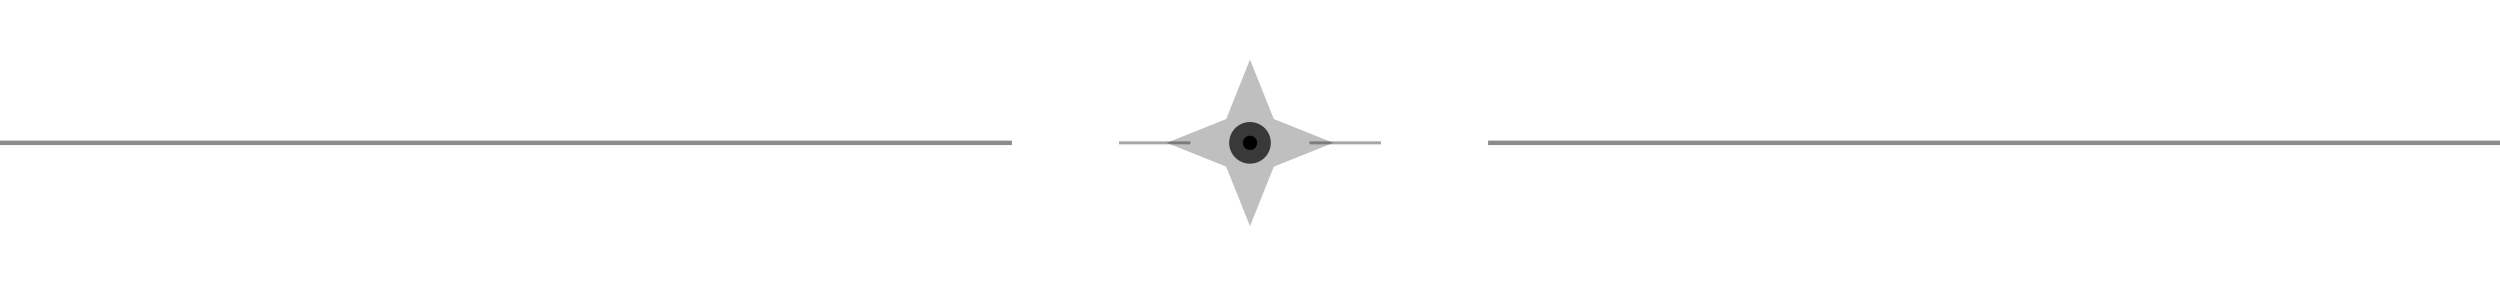
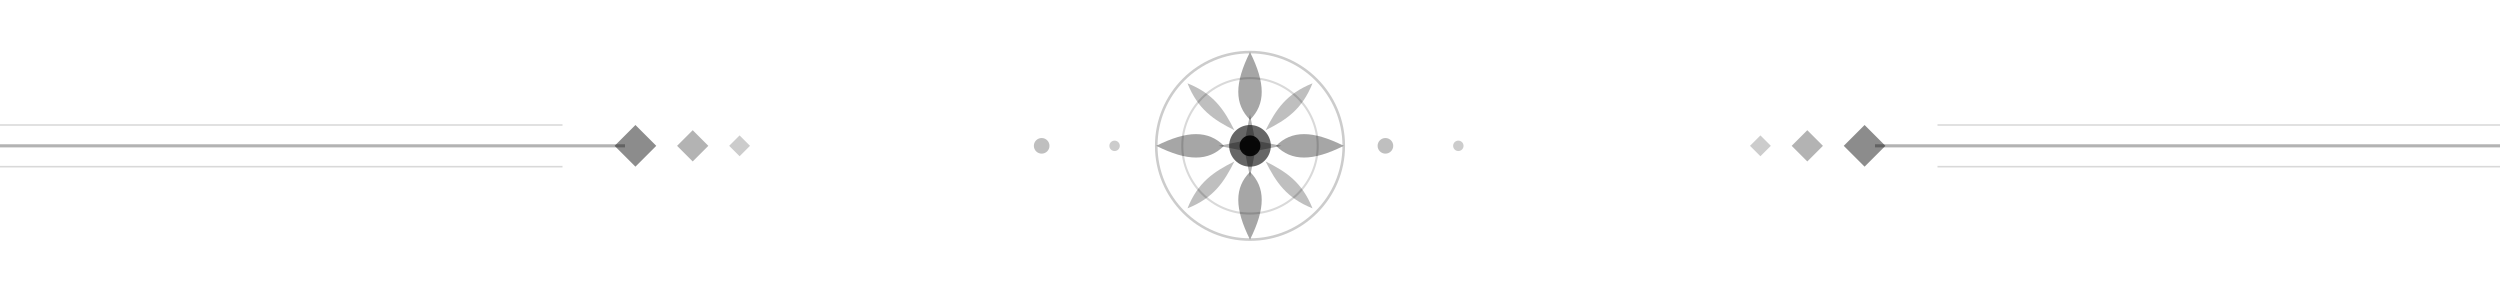
- <svg xmlns="http://www.w3.org/2000/svg" viewBox="0 0 420 48" fill="none" aria-hidden="true">
-   <path d="M0 24 Q90 24 170 24" stroke="currentColor" stroke-width="0.75" opacity="0.45" />
-   <path d="M250 24 Q330 24 420 24" stroke="currentColor" stroke-width="0.75" opacity="0.45" />
-   <g transform="translate(210,24)">
-     <path d="M0-14 L4-4 L14 0 L4 4 L0 14 L-4 4 L-14 0 L-4-4Z" fill="currentColor" opacity="0.25" />
-     <circle cx="0" cy="0" r="3.5" fill="currentColor" opacity="0.7" />
-     <circle cx="0" cy="0" r="1.2" fill="currentColor" />
-     <path d="M-22 0 H-10 M10 0 H22" stroke="currentColor" stroke-width="0.5" opacity="0.35" />
+ <svg xmlns="http://www.w3.org/2000/svg" viewBox="0 0 480 56" fill="none" aria-hidden="true">
+   <path d="M0 28 Q60 28 120 28" stroke="currentColor" stroke-width="0.6" opacity="0.3" />
+   <path d="M0 24 Q60 24 108 24" stroke="currentColor" stroke-width="0.3" opacity="0.15" />
+   <path d="M0 32 Q60 32 108 32" stroke="currentColor" stroke-width="0.3" opacity="0.15" />
+   <path d="M118 28 L122 24 L126 28 L122 32Z" fill="currentColor" opacity="0.45" />
+   <path d="M130 28 L133 25 L136 28 L133 31Z" fill="currentColor" opacity="0.3" />
+   <path d="M140 28 L142 26 L144 28 L142 30Z" fill="currentColor" opacity="0.2" />
+   <g transform="translate(240,28)">
+     <circle cx="0" cy="0" r="18" stroke="currentColor" stroke-width="0.5" opacity="0.2" />
+     <circle cx="0" cy="0" r="13" stroke="currentColor" stroke-width="0.4" opacity="0.15" />
+     <path d="M0-18 C3-12 3-8 0-5 C-3-8 -3-12 0-18Z" fill="currentColor" opacity="0.35" />
+     <path d="M0 18 C-3 12 -3 8 0 5 C3 8 3 12 0 18Z" fill="currentColor" opacity="0.35" />
+     <path d="M-18 0 C-12-3 -8-3 -5 0 C-8 3 -12 3 -18 0Z" fill="currentColor" opacity="0.35" />
+     <path d="M18 0 C12 3 8 3 5 0 C8-3 12-3 18 0Z" fill="currentColor" opacity="0.35" />
+     <path d="M-12-12 C-7-10 -5-7 -3-3 C-7-5 -10-7 -12-12Z" fill="currentColor" opacity="0.25" />
+     <path d="M12-12 C10-7 7-5 3-3 C5-7 7-10 12-12Z" fill="currentColor" opacity="0.25" />
+     <path d="M12 12 C7 10 5 7 3 3 C7 5 10 7 12 12Z" fill="currentColor" opacity="0.25" />
+     <path d="M-12 12 C-10 7 -7 5 -3 3 C-5 7 -7 10 -12 12Z" fill="currentColor" opacity="0.25" />
+     <circle cx="0" cy="0" r="4" fill="currentColor" opacity="0.6" />
+     <circle cx="0" cy="0" r="2" fill="currentColor" opacity="0.9" />
+     <path d="M0-6 L1-1 L6 0 L1 1 L0 6 L-1 1 L-6 0 L-1-1Z" fill="currentColor" opacity="0.3" />
  </g>
+   <path d="M336 28 L338 26 L340 28 L338 30Z" fill="currentColor" opacity="0.2" />
+   <path d="M344 28 L347 25 L350 28 L347 31Z" fill="currentColor" opacity="0.3" />
+   <path d="M354 28 L358 24 L362 28 L358 32Z" fill="currentColor" opacity="0.45" />
+   <path d="M360 28 Q420 28 480 28" stroke="currentColor" stroke-width="0.6" opacity="0.3" />
+   <path d="M372 24 Q420 24 480 24" stroke="currentColor" stroke-width="0.3" opacity="0.15" />
+   <path d="M372 32 Q420 32 480 32" stroke="currentColor" stroke-width="0.3" opacity="0.15" />
+   <circle cx="200" cy="28" r="1.5" fill="currentColor" opacity="0.25" />
+   <circle cx="214" cy="28" r="1" fill="currentColor" opacity="0.2" />
+   <circle cx="280" cy="28" r="1" fill="currentColor" opacity="0.2" />
+   <circle cx="266" cy="28" r="1.5" fill="currentColor" opacity="0.25" />
</svg>
